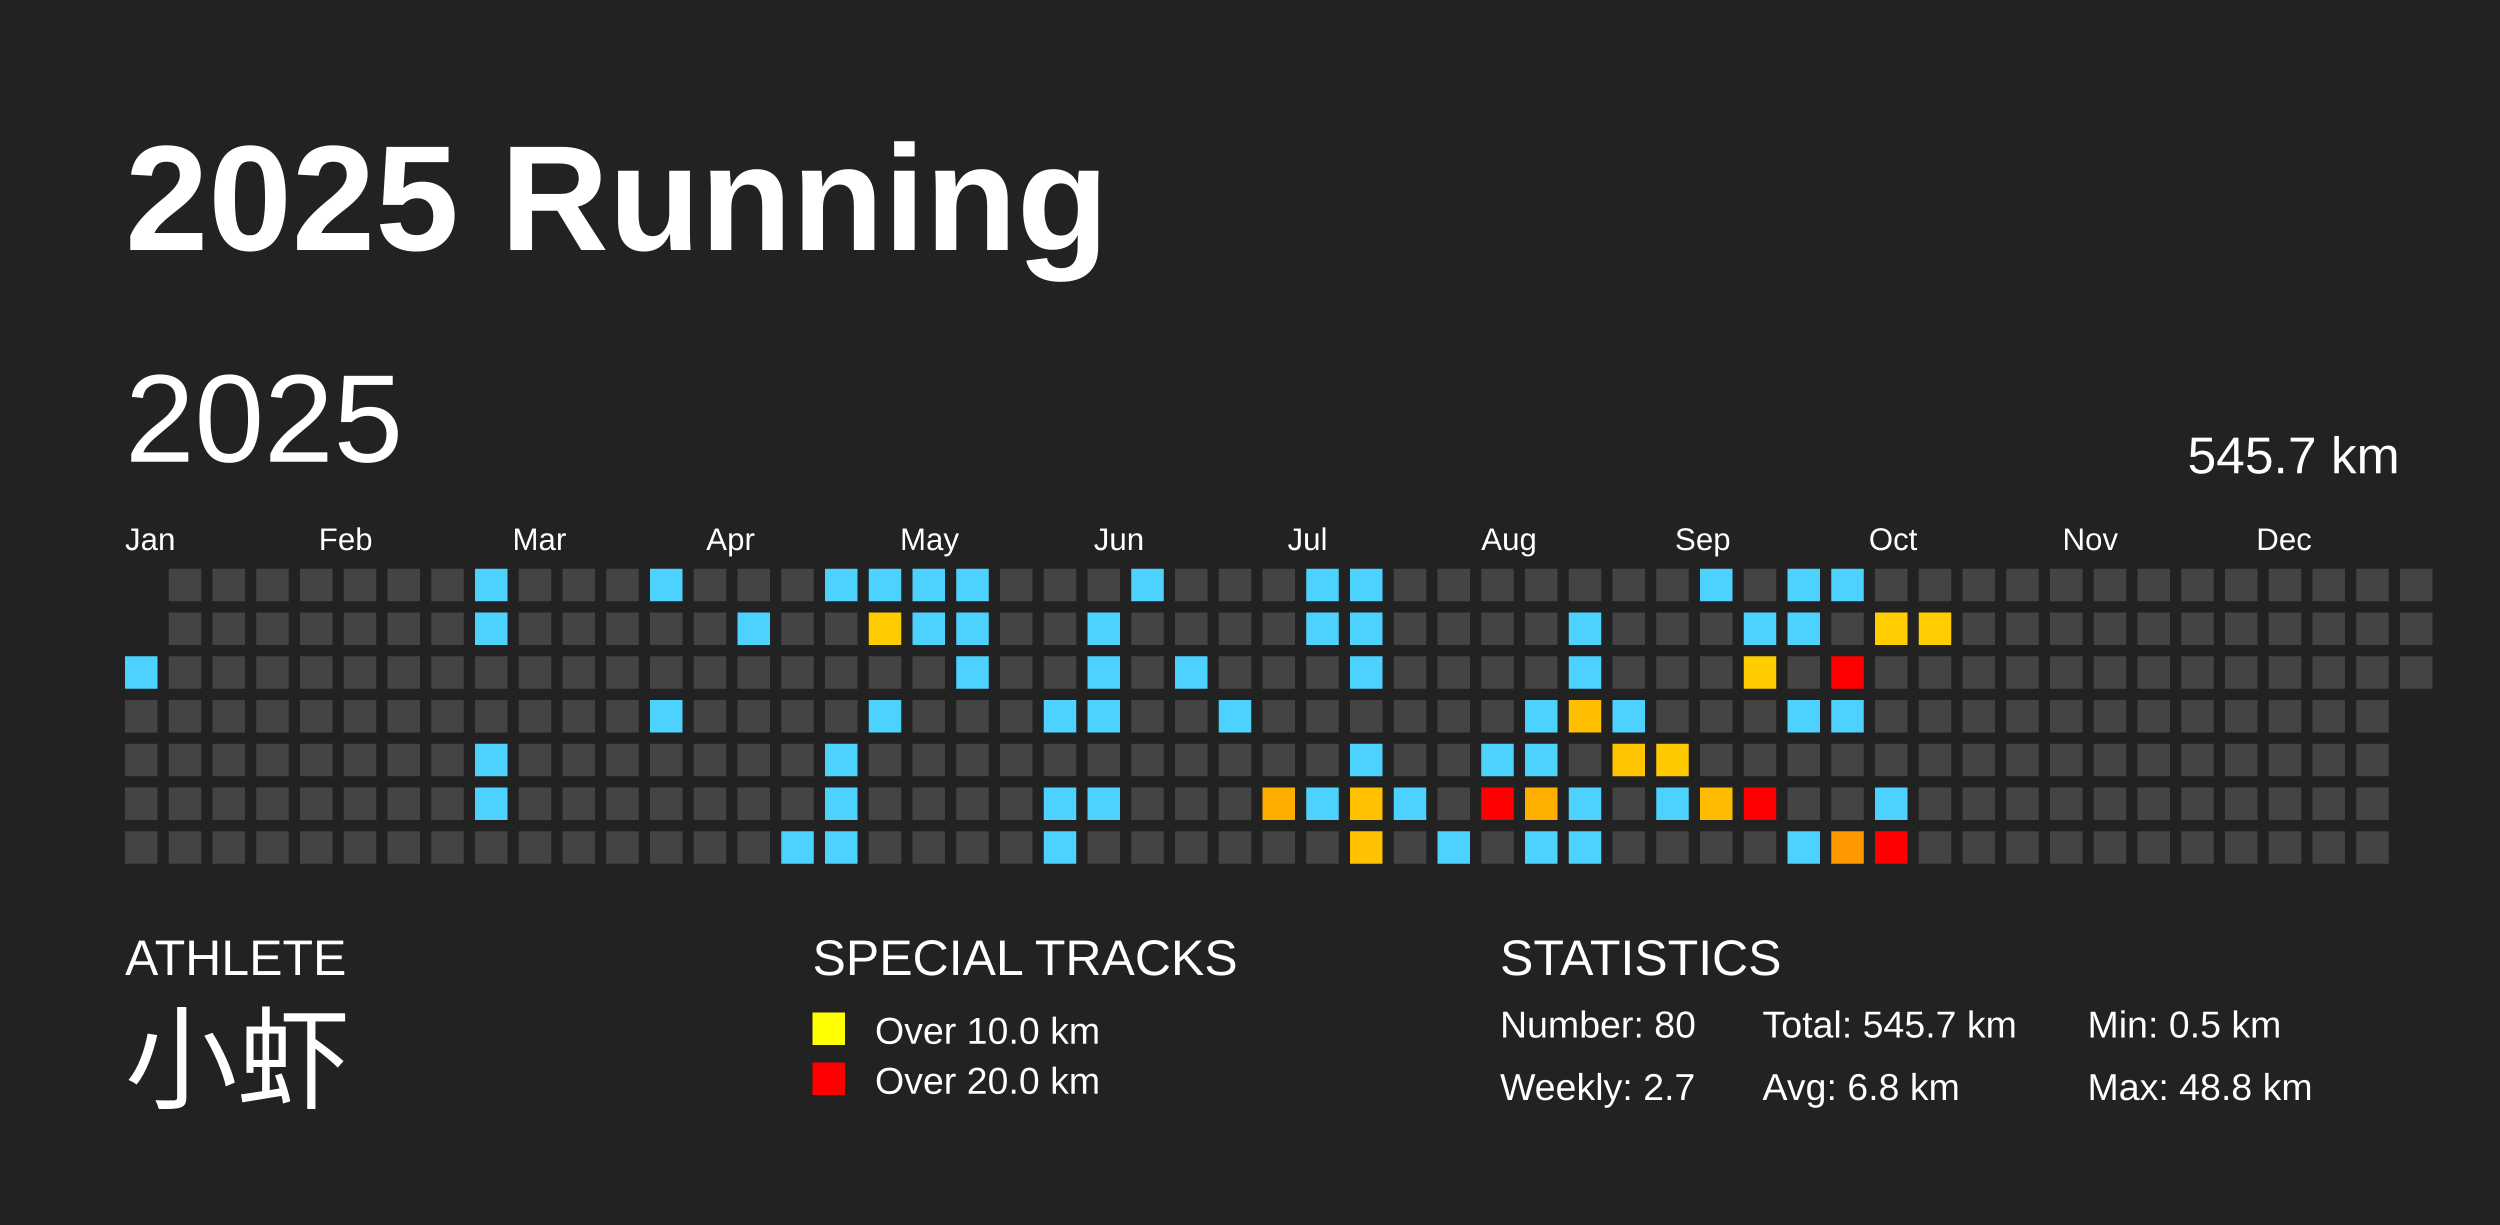
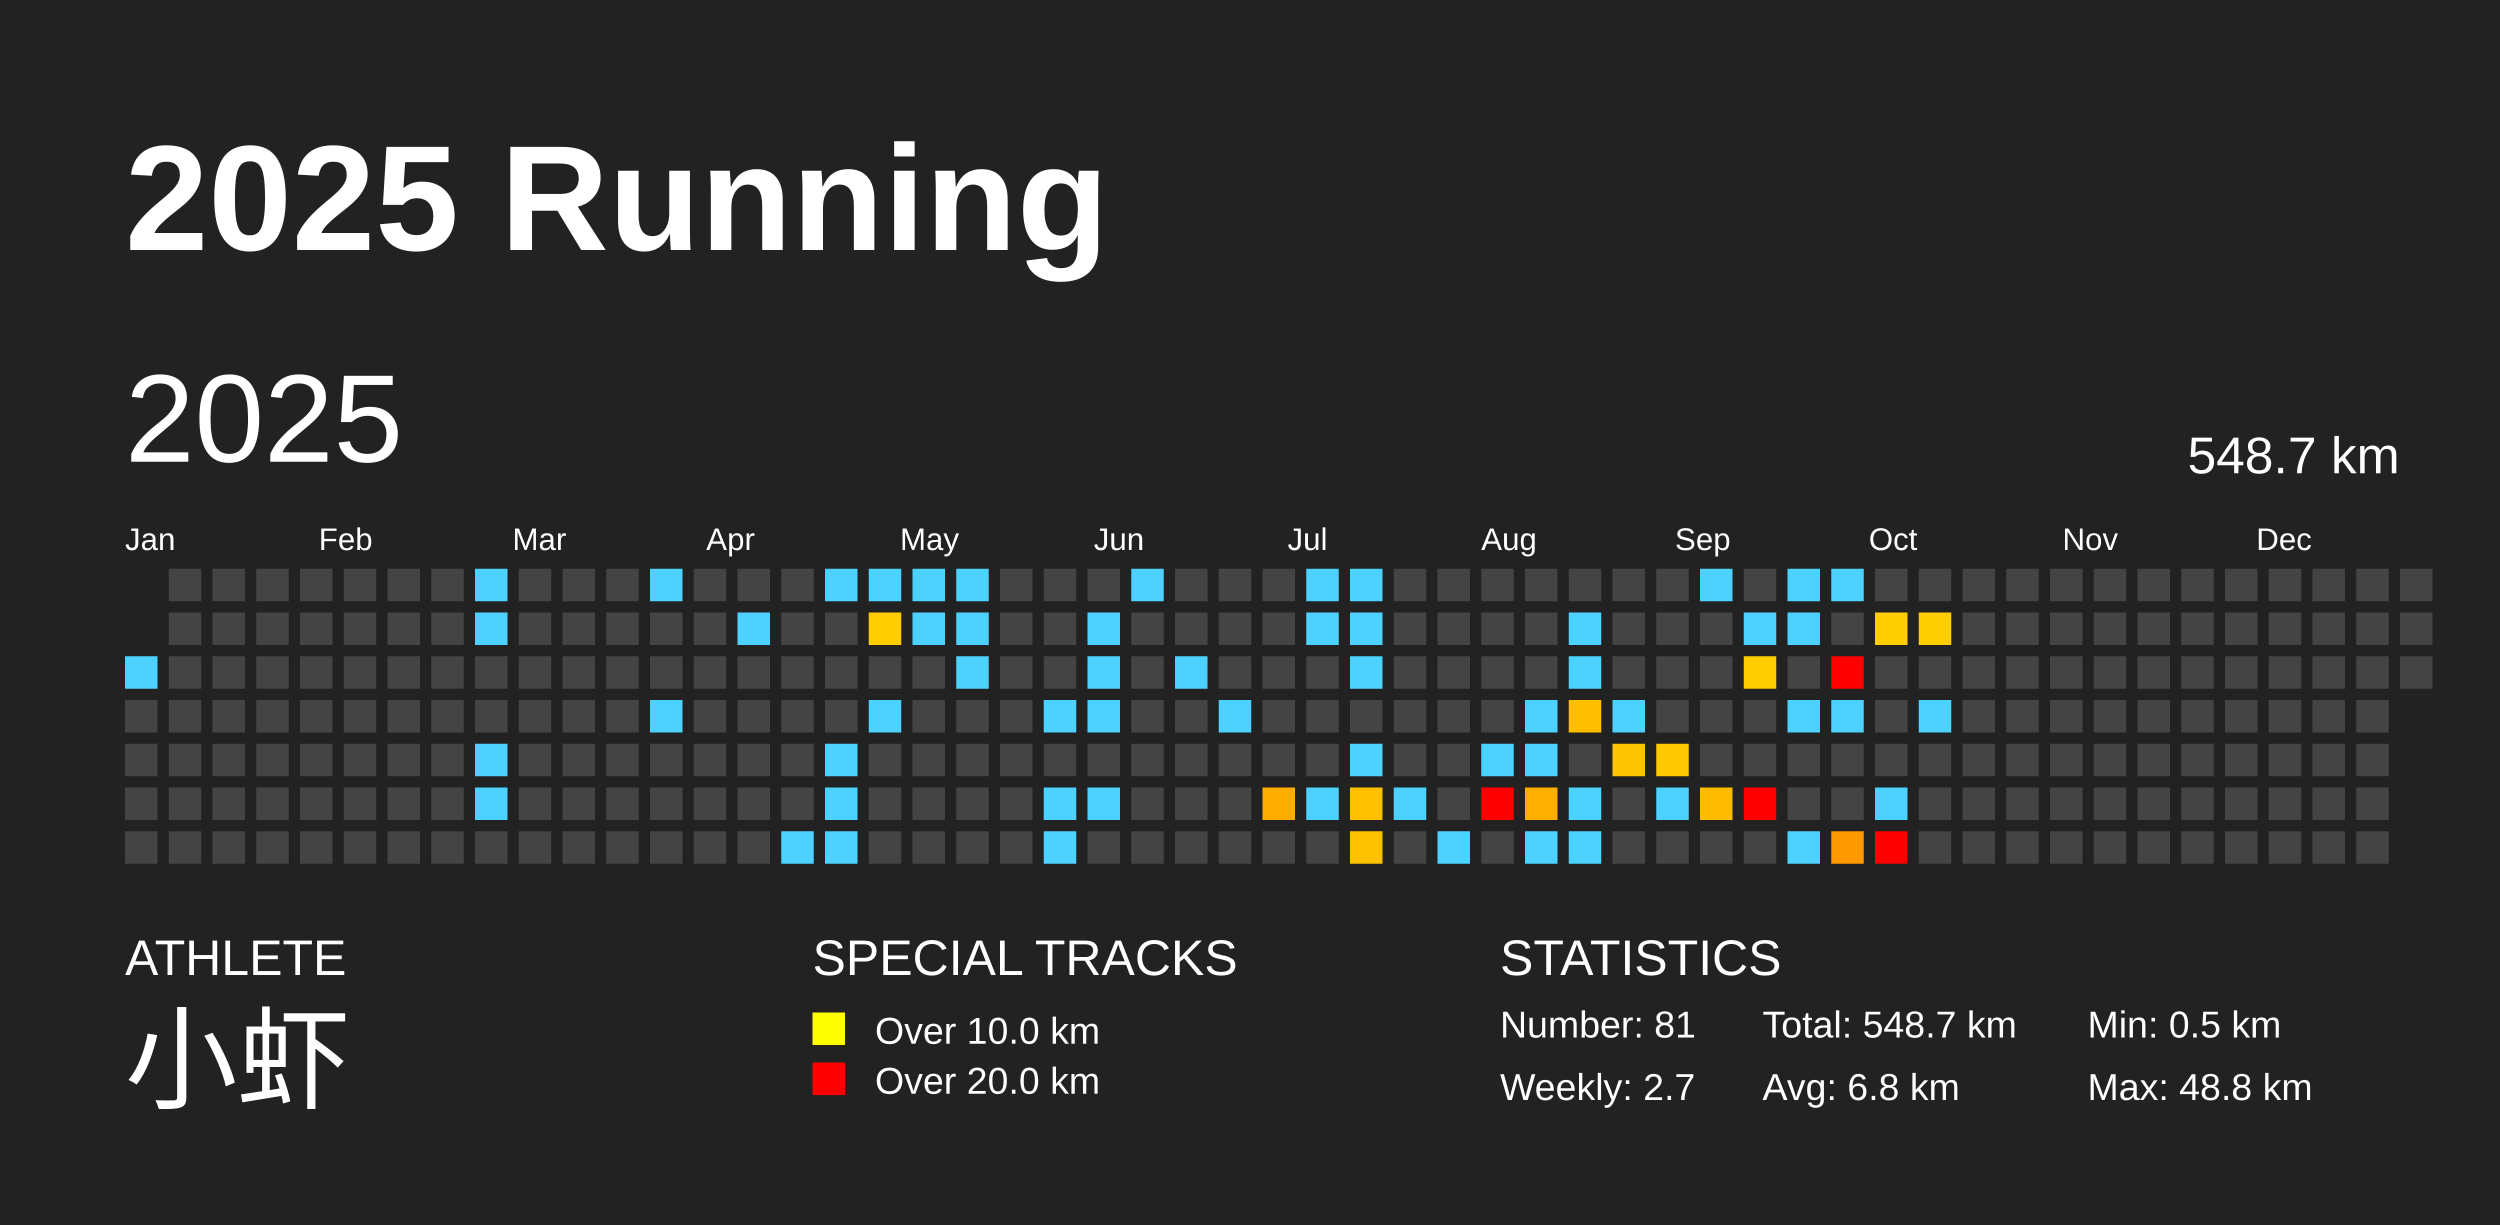
<svg xmlns="http://www.w3.org/2000/svg" baseProfile="full" height="98mm" version="1.1" viewBox="0,0,200,98" width="200mm">
  <defs />
  <rect fill="#222222" height="98" width="200" x="0" y="0" />
  <text fill="#FFFFFF" style="font-size:12px; font-family:Arial; font-weight:bold;" x="10" y="20">2025 Running</text>
  <text fill="#FFFFFF" style="font-size:4px; font-family:Arial" x="10" y="78">ATHLETE</text>
  <text fill="#FFFFFF" style="font-size:9px; font-family:Arial" x="10" y="88">小虾</text>
  <text fill="#FFFFFF" style="font-size:4px; font-family:Arial" x="65" y="78">SPECIAL TRACKS</text>
  <rect fill="yellow" height="2.6" width="2.6" x="65" y="81" />
  <text fill="#FFFFFF" style="font-size:3px; font-family:Arial" x="70" y="83.5">Over 10.0 km</text>
  <rect fill="red" height="2.6" width="2.6" x="65" y="85" />
  <text fill="#FFFFFF" style="font-size:3px; font-family:Arial" x="70" y="87.5">Over 20.0 km</text>
  <text fill="#FFFFFF" style="font-size:4px; font-family:Arial" x="120" y="78">STATISTICS</text>
-   <text fill="#FFFFFF" style="font-size:3px; font-family:Arial" x="120" y="83">Number: 80</text>
+   <text fill="#FFFFFF" style="font-size:3px; font-family:Arial" x="120" y="83">Number: 81</text>
  <text fill="#FFFFFF" style="font-size:3px; font-family:Arial" x="120" y="88">Weekly: 2.7</text>
-   <text fill="#FFFFFF" style="font-size:3px; font-family:Arial" x="141" y="83">Total: 545.7 km</text>
+   <text fill="#FFFFFF" style="font-size:3px; font-family:Arial" x="141" y="83">Total: 548.7 km</text>
  <text fill="#FFFFFF" style="font-size:3px; font-family:Arial" x="141" y="88">Avg: 6.8 km</text>
  <text fill="#FFFFFF" style="font-size:3px; font-family:Arial" x="167" y="83">Min: 0.5 km</text>
  <text fill="#FFFFFF" style="font-size:3px; font-family:Arial" x="167" y="88">Max: 48.8 km</text>
  <text dominant-baseline="hanging" fill="#FFFFFF" style="font-size:10.0px; font-family:Arial;" x="10" y="30">2025</text>
-   <text dominant-baseline="hanging" fill="#FFFFFF" style="font-size:4.125px; font-family:Arial;" x="175" y="35">545.7 km</text>
+   <text dominant-baseline="hanging" fill="#FFFFFF" style="font-size:4.125px; font-family:Arial;" x="175" y="35">548.7 km</text>
  <text fill="#FFFFFF" style="font-size:2.5px; font-family:Arial" x="10.0" y="44">Jan</text>
  <text fill="#FFFFFF" style="font-size:2.5px; font-family:Arial" x="25.5" y="44">Feb</text>
  <text fill="#FFFFFF" style="font-size:2.5px; font-family:Arial" x="41.0" y="44">Mar</text>
  <text fill="#FFFFFF" style="font-size:2.5px; font-family:Arial" x="56.5" y="44">Apr</text>
  <text fill="#FFFFFF" style="font-size:2.5px; font-family:Arial" x="72.0" y="44">May</text>
  <text fill="#FFFFFF" style="font-size:2.5px; font-family:Arial" x="87.5" y="44">Jun</text>
  <text fill="#FFFFFF" style="font-size:2.5px; font-family:Arial" x="103.0" y="44">Jul</text>
  <text fill="#FFFFFF" style="font-size:2.5px; font-family:Arial" x="118.5" y="44">Aug</text>
  <text fill="#FFFFFF" style="font-size:2.5px; font-family:Arial" x="134.0" y="44">Sep</text>
  <text fill="#FFFFFF" style="font-size:2.5px; font-family:Arial" x="149.5" y="44">Oct</text>
  <text fill="#FFFFFF" style="font-size:2.5px; font-family:Arial" x="165.0" y="44">Nov</text>
  <text fill="#FFFFFF" style="font-size:2.5px; font-family:Arial" x="180.5" y="44">Dec</text>
  <rect fill="#4dd2ff" height="2.6" width="2.6" x="10.0" y="52.5" />
  <rect fill="#444444" height="2.6" width="2.6" x="10.0" y="56.0" />
  <rect fill="#444444" height="2.6" width="2.6" x="10.0" y="59.5" />
  <rect fill="#444444" height="2.6" width="2.6" x="10.0" y="63.0" />
  <rect fill="#444444" height="2.6" width="2.6" x="10.0" y="66.5" />
  <rect fill="#444444" height="2.6" width="2.6" x="13.5" y="45.5" />
  <rect fill="#444444" height="2.6" width="2.6" x="13.5" y="49.0" />
  <rect fill="#444444" height="2.6" width="2.6" x="13.5" y="52.5" />
  <rect fill="#444444" height="2.6" width="2.6" x="13.5" y="56.0" />
  <rect fill="#444444" height="2.6" width="2.6" x="13.5" y="59.5" />
  <rect fill="#444444" height="2.6" width="2.6" x="13.5" y="63.0" />
  <rect fill="#444444" height="2.6" width="2.6" x="13.5" y="66.5" />
  <rect fill="#444444" height="2.6" width="2.6" x="17.0" y="45.5" />
  <rect fill="#444444" height="2.6" width="2.6" x="17.0" y="49.0" />
  <rect fill="#444444" height="2.6" width="2.6" x="17.0" y="52.5" />
  <rect fill="#444444" height="2.6" width="2.6" x="17.0" y="56.0" />
  <rect fill="#444444" height="2.6" width="2.6" x="17.0" y="59.5" />
  <rect fill="#444444" height="2.6" width="2.6" x="17.0" y="63.0" />
  <rect fill="#444444" height="2.6" width="2.6" x="17.0" y="66.5" />
  <rect fill="#444444" height="2.6" width="2.6" x="20.5" y="45.5" />
  <rect fill="#444444" height="2.6" width="2.6" x="20.5" y="49.0" />
  <rect fill="#444444" height="2.6" width="2.6" x="20.5" y="52.5" />
  <rect fill="#444444" height="2.6" width="2.6" x="20.5" y="56.0" />
  <rect fill="#444444" height="2.6" width="2.6" x="20.5" y="59.5" />
  <rect fill="#444444" height="2.6" width="2.6" x="20.5" y="63.0" />
  <rect fill="#444444" height="2.6" width="2.6" x="20.5" y="66.5" />
  <rect fill="#444444" height="2.6" width="2.6" x="24.0" y="45.5" />
  <rect fill="#444444" height="2.6" width="2.6" x="24.0" y="49.0" />
  <rect fill="#444444" height="2.6" width="2.6" x="24.0" y="52.5" />
  <rect fill="#444444" height="2.6" width="2.6" x="24.0" y="56.0" />
  <rect fill="#444444" height="2.6" width="2.6" x="24.0" y="59.5" />
  <rect fill="#444444" height="2.6" width="2.6" x="24.0" y="63.0" />
  <rect fill="#444444" height="2.6" width="2.6" x="24.0" y="66.5" />
  <rect fill="#444444" height="2.6" width="2.6" x="27.5" y="45.5" />
  <rect fill="#444444" height="2.6" width="2.6" x="27.5" y="49.0" />
  <rect fill="#444444" height="2.6" width="2.6" x="27.5" y="52.5" />
  <rect fill="#444444" height="2.6" width="2.6" x="27.5" y="56.0" />
  <rect fill="#444444" height="2.6" width="2.6" x="27.5" y="59.5" />
  <rect fill="#444444" height="2.6" width="2.6" x="27.5" y="63.0" />
  <rect fill="#444444" height="2.6" width="2.6" x="27.5" y="66.5" />
  <rect fill="#444444" height="2.6" width="2.6" x="31.0" y="45.5" />
  <rect fill="#444444" height="2.6" width="2.6" x="31.0" y="49.0" />
  <rect fill="#444444" height="2.6" width="2.6" x="31.0" y="52.5" />
  <rect fill="#444444" height="2.6" width="2.6" x="31.0" y="56.0" />
  <rect fill="#444444" height="2.6" width="2.6" x="31.0" y="59.5" />
  <rect fill="#444444" height="2.6" width="2.6" x="31.0" y="63.0" />
  <rect fill="#444444" height="2.6" width="2.6" x="31.0" y="66.5" />
  <rect fill="#444444" height="2.6" width="2.6" x="34.5" y="45.5" />
  <rect fill="#444444" height="2.6" width="2.6" x="34.5" y="49.0" />
  <rect fill="#444444" height="2.6" width="2.6" x="34.5" y="52.5" />
  <rect fill="#444444" height="2.6" width="2.6" x="34.5" y="56.0" />
  <rect fill="#444444" height="2.6" width="2.6" x="34.5" y="59.5" />
  <rect fill="#444444" height="2.6" width="2.6" x="34.5" y="63.0" />
  <rect fill="#444444" height="2.6" width="2.6" x="34.5" y="66.5" />
  <rect fill="#4dd2ff" height="2.6" width="2.6" x="38.0" y="45.5" />
  <rect fill="#4dd2ff" height="2.6" width="2.6" x="38.0" y="49.0" />
  <rect fill="#444444" height="2.6" width="2.6" x="38.0" y="52.5" />
  <rect fill="#444444" height="2.6" width="2.6" x="38.0" y="56.0" />
  <rect fill="#4dd2ff" height="2.6" width="2.6" x="38.0" y="59.5" />
  <rect fill="#4dd2ff" height="2.6" width="2.6" x="38.0" y="63.0" />
  <rect fill="#444444" height="2.6" width="2.6" x="38.0" y="66.5" />
  <rect fill="#444444" height="2.6" width="2.6" x="41.5" y="45.5" />
  <rect fill="#444444" height="2.6" width="2.6" x="41.5" y="49.0" />
  <rect fill="#444444" height="2.6" width="2.6" x="41.5" y="52.5" />
  <rect fill="#444444" height="2.6" width="2.6" x="41.5" y="56.0" />
  <rect fill="#444444" height="2.6" width="2.6" x="41.5" y="59.5" />
  <rect fill="#444444" height="2.6" width="2.6" x="41.5" y="63.0" />
  <rect fill="#444444" height="2.6" width="2.6" x="41.5" y="66.5" />
  <rect fill="#444444" height="2.6" width="2.6" x="45.0" y="45.5" />
  <rect fill="#444444" height="2.6" width="2.6" x="45.0" y="49.0" />
  <rect fill="#444444" height="2.6" width="2.6" x="45.0" y="52.5" />
  <rect fill="#444444" height="2.6" width="2.6" x="45.0" y="56.0" />
  <rect fill="#444444" height="2.6" width="2.6" x="45.0" y="59.5" />
  <rect fill="#444444" height="2.6" width="2.6" x="45.0" y="63.0" />
  <rect fill="#444444" height="2.6" width="2.6" x="45.0" y="66.5" />
  <rect fill="#444444" height="2.6" width="2.6" x="48.5" y="45.5" />
  <rect fill="#444444" height="2.6" width="2.6" x="48.5" y="49.0" />
  <rect fill="#444444" height="2.6" width="2.6" x="48.5" y="52.5" />
  <rect fill="#444444" height="2.6" width="2.6" x="48.5" y="56.0" />
  <rect fill="#444444" height="2.6" width="2.6" x="48.5" y="59.5" />
  <rect fill="#444444" height="2.6" width="2.6" x="48.5" y="63.0" />
  <rect fill="#444444" height="2.6" width="2.6" x="48.5" y="66.5" />
  <rect fill="#4dd2ff" height="2.6" width="2.6" x="52.0" y="45.5" />
  <rect fill="#444444" height="2.6" width="2.6" x="52.0" y="49.0" />
  <rect fill="#444444" height="2.6" width="2.6" x="52.0" y="52.5" />
  <rect fill="#4dd2ff" height="2.6" width="2.6" x="52.0" y="56.0" />
  <rect fill="#444444" height="2.6" width="2.6" x="52.0" y="59.5" />
  <rect fill="#444444" height="2.6" width="2.6" x="52.0" y="63.0" />
  <rect fill="#444444" height="2.6" width="2.6" x="52.0" y="66.5" />
  <rect fill="#444444" height="2.6" width="2.6" x="55.5" y="45.5" />
  <rect fill="#444444" height="2.6" width="2.6" x="55.5" y="49.0" />
  <rect fill="#444444" height="2.6" width="2.6" x="55.5" y="52.5" />
  <rect fill="#444444" height="2.6" width="2.6" x="55.5" y="56.0" />
  <rect fill="#444444" height="2.6" width="2.6" x="55.5" y="59.5" />
  <rect fill="#444444" height="2.6" width="2.6" x="55.5" y="63.0" />
  <rect fill="#444444" height="2.6" width="2.6" x="55.5" y="66.5" />
  <rect fill="#444444" height="2.6" width="2.6" x="59.0" y="45.5" />
  <rect fill="#4dd2ff" height="2.6" width="2.6" x="59.0" y="49.0" />
  <rect fill="#444444" height="2.6" width="2.6" x="59.0" y="52.5" />
  <rect fill="#444444" height="2.6" width="2.6" x="59.0" y="56.0" />
  <rect fill="#444444" height="2.6" width="2.6" x="59.0" y="59.5" />
  <rect fill="#444444" height="2.6" width="2.6" x="59.0" y="63.0" />
  <rect fill="#444444" height="2.6" width="2.6" x="59.0" y="66.5" />
  <rect fill="#444444" height="2.6" width="2.6" x="62.5" y="45.5" />
  <rect fill="#444444" height="2.6" width="2.6" x="62.5" y="49.0" />
  <rect fill="#444444" height="2.6" width="2.6" x="62.5" y="52.5" />
  <rect fill="#444444" height="2.6" width="2.6" x="62.5" y="56.0" />
  <rect fill="#444444" height="2.6" width="2.6" x="62.5" y="59.5" />
  <rect fill="#444444" height="2.6" width="2.6" x="62.5" y="63.0" />
  <rect fill="#4dd2ff" height="2.6" width="2.6" x="62.5" y="66.5" />
  <rect fill="#4dd2ff" height="2.6" width="2.6" x="66.0" y="45.5" />
  <rect fill="#444444" height="2.6" width="2.6" x="66.0" y="49.0" />
  <rect fill="#444444" height="2.6" width="2.6" x="66.0" y="52.5" />
  <rect fill="#444444" height="2.6" width="2.6" x="66.0" y="56.0" />
  <rect fill="#4dd2ff" height="2.6" width="2.6" x="66.0" y="59.5" />
  <rect fill="#4dd2ff" height="2.6" width="2.6" x="66.0" y="63.0" />
  <rect fill="#4dd2ff" height="2.6" width="2.6" x="66.0" y="66.5" />
  <rect fill="#4dd2ff" height="2.6" width="2.6" x="69.5" y="45.5" />
  <rect fill="#ffcc00" height="2.6" width="2.6" x="69.5" y="49.0" />
  <rect fill="#444444" height="2.6" width="2.6" x="69.5" y="52.5" />
  <rect fill="#4dd2ff" height="2.6" width="2.6" x="69.5" y="56.0" />
  <rect fill="#444444" height="2.6" width="2.6" x="69.5" y="59.5" />
  <rect fill="#444444" height="2.6" width="2.6" x="69.5" y="63.0" />
  <rect fill="#444444" height="2.6" width="2.6" x="69.5" y="66.5" />
  <rect fill="#4dd2ff" height="2.6" width="2.6" x="73.0" y="45.5" />
  <rect fill="#4dd2ff" height="2.6" width="2.6" x="73.0" y="49.0" />
  <rect fill="#444444" height="2.6" width="2.6" x="73.0" y="52.5" />
  <rect fill="#444444" height="2.6" width="2.6" x="73.0" y="56.0" />
  <rect fill="#444444" height="2.6" width="2.6" x="73.0" y="59.5" />
  <rect fill="#444444" height="2.6" width="2.6" x="73.0" y="63.0" />
  <rect fill="#444444" height="2.6" width="2.6" x="73.0" y="66.5" />
  <rect fill="#4dd2ff" height="2.6" width="2.6" x="76.5" y="45.5" />
  <rect fill="#4dd2ff" height="2.6" width="2.6" x="76.5" y="49.0" />
  <rect fill="#4dd2ff" height="2.6" width="2.6" x="76.5" y="52.5" />
  <rect fill="#444444" height="2.6" width="2.6" x="76.5" y="56.0" />
  <rect fill="#444444" height="2.6" width="2.6" x="76.5" y="59.5" />
  <rect fill="#444444" height="2.6" width="2.6" x="76.5" y="63.0" />
  <rect fill="#444444" height="2.6" width="2.6" x="76.5" y="66.5" />
  <rect fill="#444444" height="2.6" width="2.6" x="80.0" y="45.5" />
  <rect fill="#444444" height="2.6" width="2.6" x="80.0" y="49.0" />
  <rect fill="#444444" height="2.6" width="2.6" x="80.0" y="52.5" />
  <rect fill="#444444" height="2.6" width="2.6" x="80.0" y="56.0" />
  <rect fill="#444444" height="2.6" width="2.6" x="80.0" y="59.5" />
  <rect fill="#444444" height="2.6" width="2.6" x="80.0" y="63.0" />
  <rect fill="#444444" height="2.6" width="2.6" x="80.0" y="66.5" />
  <rect fill="#444444" height="2.6" width="2.6" x="83.5" y="45.5" />
  <rect fill="#444444" height="2.6" width="2.6" x="83.5" y="49.0" />
  <rect fill="#444444" height="2.6" width="2.6" x="83.5" y="52.5" />
  <rect fill="#4dd2ff" height="2.6" width="2.6" x="83.5" y="56.0" />
  <rect fill="#444444" height="2.6" width="2.6" x="83.5" y="59.5" />
  <rect fill="#4dd2ff" height="2.6" width="2.6" x="83.5" y="63.0" />
  <rect fill="#4dd2ff" height="2.6" width="2.6" x="83.5" y="66.5" />
  <rect fill="#444444" height="2.6" width="2.6" x="87.0" y="45.5" />
  <rect fill="#4dd2ff" height="2.6" width="2.6" x="87.0" y="49.0" />
  <rect fill="#4dd2ff" height="2.6" width="2.6" x="87.0" y="52.5" />
  <rect fill="#4dd2ff" height="2.6" width="2.6" x="87.0" y="56.0" />
  <rect fill="#444444" height="2.6" width="2.6" x="87.0" y="59.5" />
  <rect fill="#4dd2ff" height="2.6" width="2.6" x="87.0" y="63.0" />
  <rect fill="#444444" height="2.6" width="2.6" x="87.0" y="66.5" />
  <rect fill="#4dd2ff" height="2.6" width="2.6" x="90.5" y="45.5" />
  <rect fill="#444444" height="2.6" width="2.6" x="90.5" y="49.0" />
  <rect fill="#444444" height="2.6" width="2.6" x="90.5" y="52.5" />
  <rect fill="#444444" height="2.6" width="2.6" x="90.5" y="56.0" />
  <rect fill="#444444" height="2.6" width="2.6" x="90.5" y="59.5" />
  <rect fill="#444444" height="2.6" width="2.6" x="90.5" y="63.0" />
  <rect fill="#444444" height="2.6" width="2.6" x="90.5" y="66.5" />
  <rect fill="#444444" height="2.6" width="2.6" x="94.0" y="45.5" />
  <rect fill="#444444" height="2.6" width="2.6" x="94.0" y="49.0" />
  <rect fill="#4dd2ff" height="2.6" width="2.6" x="94.0" y="52.5" />
  <rect fill="#444444" height="2.6" width="2.6" x="94.0" y="56.0" />
  <rect fill="#444444" height="2.6" width="2.6" x="94.0" y="59.5" />
  <rect fill="#444444" height="2.6" width="2.6" x="94.0" y="63.0" />
  <rect fill="#444444" height="2.6" width="2.6" x="94.0" y="66.5" />
  <rect fill="#444444" height="2.6" width="2.6" x="97.5" y="45.5" />
  <rect fill="#444444" height="2.6" width="2.6" x="97.5" y="49.0" />
  <rect fill="#444444" height="2.6" width="2.6" x="97.5" y="52.5" />
  <rect fill="#4dd2ff" height="2.6" width="2.6" x="97.5" y="56.0" />
  <rect fill="#444444" height="2.6" width="2.6" x="97.5" y="59.5" />
  <rect fill="#444444" height="2.6" width="2.6" x="97.5" y="63.0" />
  <rect fill="#444444" height="2.6" width="2.6" x="97.5" y="66.5" />
  <rect fill="#444444" height="2.6" width="2.6" x="101.0" y="45.5" />
  <rect fill="#444444" height="2.6" width="2.6" x="101.0" y="49.0" />
  <rect fill="#444444" height="2.6" width="2.6" x="101.0" y="52.5" />
  <rect fill="#444444" height="2.6" width="2.6" x="101.0" y="56.0" />
  <rect fill="#444444" height="2.6" width="2.6" x="101.0" y="59.5" />
  <rect fill="#ffae00" height="2.6" width="2.6" x="101.0" y="63.0" />
  <rect fill="#444444" height="2.6" width="2.6" x="101.0" y="66.5" />
  <rect fill="#4dd2ff" height="2.6" width="2.6" x="104.5" y="45.5" />
  <rect fill="#4dd2ff" height="2.6" width="2.6" x="104.5" y="49.0" />
  <rect fill="#444444" height="2.6" width="2.6" x="104.5" y="52.5" />
  <rect fill="#444444" height="2.6" width="2.6" x="104.5" y="56.0" />
  <rect fill="#444444" height="2.6" width="2.6" x="104.5" y="59.5" />
  <rect fill="#4dd2ff" height="2.6" width="2.6" x="104.5" y="63.0" />
  <rect fill="#444444" height="2.6" width="2.6" x="104.5" y="66.5" />
  <rect fill="#4dd2ff" height="2.6" width="2.6" x="108.0" y="45.5" />
  <rect fill="#4dd2ff" height="2.6" width="2.6" x="108.0" y="49.0" />
  <rect fill="#4dd2ff" height="2.6" width="2.6" x="108.0" y="52.5" />
  <rect fill="#444444" height="2.6" width="2.6" x="108.0" y="56.0" />
  <rect fill="#4dd2ff" height="2.6" width="2.6" x="108.0" y="59.5" />
  <rect fill="#ffc000" height="2.6" width="2.6" x="108.0" y="63.0" />
  <rect fill="#ffc200" height="2.6" width="2.6" x="108.0" y="66.5" />
  <rect fill="#444444" height="2.6" width="2.6" x="111.5" y="45.5" />
  <rect fill="#444444" height="2.6" width="2.6" x="111.5" y="49.0" />
  <rect fill="#444444" height="2.6" width="2.6" x="111.5" y="52.5" />
  <rect fill="#444444" height="2.6" width="2.6" x="111.5" y="56.0" />
  <rect fill="#444444" height="2.6" width="2.6" x="111.5" y="59.5" />
  <rect fill="#4dd2ff" height="2.6" width="2.6" x="111.5" y="63.0" />
  <rect fill="#444444" height="2.6" width="2.6" x="111.5" y="66.5" />
  <rect fill="#444444" height="2.6" width="2.6" x="115.0" y="45.5" />
  <rect fill="#444444" height="2.6" width="2.6" x="115.0" y="49.0" />
  <rect fill="#444444" height="2.6" width="2.6" x="115.0" y="52.5" />
  <rect fill="#444444" height="2.6" width="2.6" x="115.0" y="56.0" />
  <rect fill="#444444" height="2.6" width="2.6" x="115.0" y="59.5" />
  <rect fill="#444444" height="2.6" width="2.6" x="115.0" y="63.0" />
  <rect fill="#4dd2ff" height="2.6" width="2.6" x="115.0" y="66.5" />
  <rect fill="#444444" height="2.6" width="2.6" x="118.5" y="45.5" />
  <rect fill="#444444" height="2.6" width="2.6" x="118.5" y="49.0" />
  <rect fill="#444444" height="2.6" width="2.6" x="118.5" y="52.5" />
  <rect fill="#444444" height="2.6" width="2.6" x="118.5" y="56.0" />
  <rect fill="#4dd2ff" height="2.6" width="2.6" x="118.5" y="59.5" />
  <rect fill="red" height="2.6" width="2.6" x="118.5" y="63.0" />
  <rect fill="#444444" height="2.6" width="2.6" x="118.5" y="66.5" />
  <rect fill="#444444" height="2.6" width="2.6" x="122.0" y="45.5" />
  <rect fill="#444444" height="2.6" width="2.6" x="122.0" y="49.0" />
  <rect fill="#444444" height="2.6" width="2.6" x="122.0" y="52.5" />
  <rect fill="#4dd2ff" height="2.6" width="2.6" x="122.0" y="56.0" />
  <rect fill="#4dd2ff" height="2.6" width="2.6" x="122.0" y="59.5" />
  <rect fill="#ffaf00" height="2.6" width="2.6" x="122.0" y="63.0" />
  <rect fill="#4dd2ff" height="2.6" width="2.6" x="122.0" y="66.5" />
  <rect fill="#444444" height="2.6" width="2.6" x="125.5" y="45.5" />
  <rect fill="#4dd2ff" height="2.6" width="2.6" x="125.5" y="49.0" />
  <rect fill="#4dd2ff" height="2.6" width="2.6" x="125.5" y="52.5" />
  <rect fill="#ffbe00" height="2.6" width="2.6" x="125.5" y="56.0" />
  <rect fill="#444444" height="2.6" width="2.6" x="125.5" y="59.5" />
  <rect fill="#4dd2ff" height="2.6" width="2.6" x="125.5" y="63.0" />
  <rect fill="#4dd2ff" height="2.6" width="2.6" x="125.5" y="66.5" />
  <rect fill="#444444" height="2.6" width="2.6" x="129.0" y="45.5" />
  <rect fill="#444444" height="2.6" width="2.6" x="129.0" y="49.0" />
  <rect fill="#444444" height="2.6" width="2.6" x="129.0" y="52.5" />
  <rect fill="#4dd2ff" height="2.6" width="2.6" x="129.0" y="56.0" />
  <rect fill="#ffc400" height="2.6" width="2.6" x="129.0" y="59.5" />
  <rect fill="#444444" height="2.6" width="2.6" x="129.0" y="63.0" />
  <rect fill="#444444" height="2.6" width="2.6" x="129.0" y="66.5" />
  <rect fill="#444444" height="2.6" width="2.6" x="132.5" y="45.5" />
  <rect fill="#444444" height="2.6" width="2.6" x="132.5" y="49.0" />
  <rect fill="#444444" height="2.6" width="2.6" x="132.5" y="52.5" />
  <rect fill="#444444" height="2.6" width="2.6" x="132.5" y="56.0" />
  <rect fill="#ffc900" height="2.6" width="2.6" x="132.5" y="59.5" />
  <rect fill="#4dd2ff" height="2.6" width="2.6" x="132.5" y="63.0" />
  <rect fill="#444444" height="2.6" width="2.6" x="132.5" y="66.5" />
  <rect fill="#4dd2ff" height="2.6" width="2.6" x="136.0" y="45.5" />
  <rect fill="#444444" height="2.6" width="2.6" x="136.0" y="49.0" />
  <rect fill="#444444" height="2.6" width="2.6" x="136.0" y="52.5" />
  <rect fill="#444444" height="2.6" width="2.6" x="136.0" y="56.0" />
  <rect fill="#444444" height="2.6" width="2.6" x="136.0" y="59.5" />
  <rect fill="#ffbb00" height="2.6" width="2.6" x="136.0" y="63.0" />
  <rect fill="#444444" height="2.6" width="2.6" x="136.0" y="66.5" />
  <rect fill="#444444" height="2.6" width="2.6" x="139.5" y="45.5" />
  <rect fill="#4dd2ff" height="2.6" width="2.6" x="139.5" y="49.0" />
  <rect fill="#ffcc00" height="2.6" width="2.6" x="139.5" y="52.5" />
  <rect fill="#444444" height="2.6" width="2.6" x="139.5" y="56.0" />
  <rect fill="#444444" height="2.6" width="2.6" x="139.5" y="59.5" />
  <rect fill="red" height="2.6" width="2.6" x="139.5" y="63.0" />
  <rect fill="#444444" height="2.6" width="2.6" x="139.5" y="66.5" />
  <rect fill="#4dd2ff" height="2.6" width="2.6" x="143.0" y="45.5" />
  <rect fill="#4dd2ff" height="2.6" width="2.6" x="143.0" y="49.0" />
  <rect fill="#444444" height="2.6" width="2.6" x="143.0" y="52.5" />
  <rect fill="#4dd2ff" height="2.6" width="2.6" x="143.0" y="56.0" />
  <rect fill="#444444" height="2.6" width="2.6" x="143.0" y="59.5" />
  <rect fill="#444444" height="2.6" width="2.6" x="143.0" y="63.0" />
  <rect fill="#4dd2ff" height="2.6" width="2.6" x="143.0" y="66.5" />
  <rect fill="#4dd2ff" height="2.6" width="2.6" x="146.5" y="45.5" />
  <rect fill="#444444" height="2.6" width="2.6" x="146.5" y="49.0" />
  <rect fill="red" height="2.6" width="2.6" x="146.5" y="52.5" />
  <rect fill="#4dd2ff" height="2.6" width="2.6" x="146.5" y="56.0" />
  <rect fill="#444444" height="2.6" width="2.6" x="146.5" y="59.5" />
  <rect fill="#444444" height="2.6" width="2.6" x="146.5" y="63.0" />
  <rect fill="#ff9900" height="2.6" width="2.6" x="146.5" y="66.5" />
  <rect fill="#444444" height="2.6" width="2.6" x="150.0" y="45.5" />
  <rect fill="#ffcd00" height="2.6" width="2.6" x="150.0" y="49.0" />
  <rect fill="#444444" height="2.6" width="2.6" x="150.0" y="52.5" />
  <rect fill="#444444" height="2.6" width="2.6" x="150.0" y="56.0" />
  <rect fill="#444444" height="2.6" width="2.6" x="150.0" y="59.5" />
  <rect fill="#4dd2ff" height="2.6" width="2.6" x="150.0" y="63.0" />
  <rect fill="red" height="2.6" width="2.6" x="150.0" y="66.5" />
  <rect fill="#444444" height="2.6" width="2.6" x="153.5" y="45.5" />
  <rect fill="#ffcd00" height="2.6" width="2.6" x="153.5" y="49.0" />
  <rect fill="#444444" height="2.6" width="2.6" x="153.5" y="52.5" />
-   <rect fill="#444444" height="2.6" width="2.6" x="153.5" y="56.0" />
+   <rect fill="#4dd2ff" height="2.6" width="2.6" x="153.5" y="56.0" />
  <rect fill="#444444" height="2.6" width="2.6" x="153.5" y="59.5" />
  <rect fill="#444444" height="2.6" width="2.6" x="153.5" y="63.0" />
  <rect fill="#444444" height="2.6" width="2.6" x="153.5" y="66.5" />
  <rect fill="#444444" height="2.6" width="2.6" x="157.0" y="45.5" />
  <rect fill="#444444" height="2.6" width="2.6" x="157.0" y="49.0" />
  <rect fill="#444444" height="2.6" width="2.6" x="157.0" y="52.5" />
  <rect fill="#444444" height="2.6" width="2.6" x="157.0" y="56.0" />
  <rect fill="#444444" height="2.6" width="2.6" x="157.0" y="59.5" />
  <rect fill="#444444" height="2.6" width="2.6" x="157.0" y="63.0" />
  <rect fill="#444444" height="2.6" width="2.6" x="157.0" y="66.5" />
  <rect fill="#444444" height="2.6" width="2.6" x="160.5" y="45.5" />
  <rect fill="#444444" height="2.6" width="2.6" x="160.5" y="49.0" />
  <rect fill="#444444" height="2.6" width="2.6" x="160.5" y="52.5" />
  <rect fill="#444444" height="2.6" width="2.6" x="160.5" y="56.0" />
  <rect fill="#444444" height="2.6" width="2.6" x="160.5" y="59.5" />
  <rect fill="#444444" height="2.6" width="2.6" x="160.5" y="63.0" />
  <rect fill="#444444" height="2.6" width="2.6" x="160.5" y="66.5" />
  <rect fill="#444444" height="2.6" width="2.6" x="164.0" y="45.5" />
  <rect fill="#444444" height="2.6" width="2.6" x="164.0" y="49.0" />
  <rect fill="#444444" height="2.6" width="2.6" x="164.0" y="52.5" />
  <rect fill="#444444" height="2.6" width="2.6" x="164.0" y="56.0" />
  <rect fill="#444444" height="2.6" width="2.6" x="164.0" y="59.5" />
  <rect fill="#444444" height="2.6" width="2.6" x="164.0" y="63.0" />
  <rect fill="#444444" height="2.6" width="2.6" x="164.0" y="66.5" />
  <rect fill="#444444" height="2.6" width="2.6" x="167.5" y="45.5" />
  <rect fill="#444444" height="2.6" width="2.6" x="167.5" y="49.0" />
  <rect fill="#444444" height="2.6" width="2.6" x="167.5" y="52.5" />
  <rect fill="#444444" height="2.6" width="2.6" x="167.5" y="56.0" />
  <rect fill="#444444" height="2.6" width="2.6" x="167.5" y="59.5" />
  <rect fill="#444444" height="2.6" width="2.6" x="167.5" y="63.0" />
  <rect fill="#444444" height="2.6" width="2.6" x="167.5" y="66.5" />
  <rect fill="#444444" height="2.6" width="2.6" x="171.0" y="45.5" />
  <rect fill="#444444" height="2.6" width="2.6" x="171.0" y="49.0" />
  <rect fill="#444444" height="2.6" width="2.6" x="171.0" y="52.5" />
  <rect fill="#444444" height="2.6" width="2.6" x="171.0" y="56.0" />
  <rect fill="#444444" height="2.6" width="2.6" x="171.0" y="59.5" />
  <rect fill="#444444" height="2.6" width="2.6" x="171.0" y="63.0" />
  <rect fill="#444444" height="2.6" width="2.6" x="171.0" y="66.5" />
  <rect fill="#444444" height="2.6" width="2.6" x="174.5" y="45.5" />
  <rect fill="#444444" height="2.6" width="2.6" x="174.5" y="49.0" />
  <rect fill="#444444" height="2.6" width="2.6" x="174.5" y="52.5" />
  <rect fill="#444444" height="2.6" width="2.6" x="174.5" y="56.0" />
  <rect fill="#444444" height="2.6" width="2.6" x="174.5" y="59.5" />
  <rect fill="#444444" height="2.6" width="2.6" x="174.5" y="63.0" />
  <rect fill="#444444" height="2.6" width="2.6" x="174.5" y="66.5" />
  <rect fill="#444444" height="2.6" width="2.6" x="178.0" y="45.5" />
  <rect fill="#444444" height="2.6" width="2.6" x="178.0" y="49.0" />
  <rect fill="#444444" height="2.6" width="2.6" x="178.0" y="52.5" />
  <rect fill="#444444" height="2.6" width="2.6" x="178.0" y="56.0" />
  <rect fill="#444444" height="2.6" width="2.6" x="178.0" y="59.5" />
  <rect fill="#444444" height="2.6" width="2.6" x="178.0" y="63.0" />
  <rect fill="#444444" height="2.6" width="2.6" x="178.0" y="66.5" />
  <rect fill="#444444" height="2.6" width="2.6" x="181.5" y="45.5" />
  <rect fill="#444444" height="2.6" width="2.6" x="181.5" y="49.0" />
  <rect fill="#444444" height="2.6" width="2.6" x="181.5" y="52.5" />
  <rect fill="#444444" height="2.6" width="2.6" x="181.5" y="56.0" />
  <rect fill="#444444" height="2.6" width="2.6" x="181.5" y="59.5" />
  <rect fill="#444444" height="2.6" width="2.6" x="181.5" y="63.0" />
  <rect fill="#444444" height="2.6" width="2.6" x="181.5" y="66.5" />
  <rect fill="#444444" height="2.6" width="2.6" x="185.0" y="45.5" />
  <rect fill="#444444" height="2.6" width="2.6" x="185.0" y="49.0" />
  <rect fill="#444444" height="2.6" width="2.6" x="185.0" y="52.5" />
  <rect fill="#444444" height="2.6" width="2.6" x="185.0" y="56.0" />
  <rect fill="#444444" height="2.6" width="2.6" x="185.0" y="59.5" />
  <rect fill="#444444" height="2.6" width="2.6" x="185.0" y="63.0" />
  <rect fill="#444444" height="2.6" width="2.6" x="185.0" y="66.5" />
  <rect fill="#444444" height="2.6" width="2.6" x="188.5" y="45.5" />
  <rect fill="#444444" height="2.6" width="2.6" x="188.5" y="49.0" />
  <rect fill="#444444" height="2.6" width="2.6" x="188.5" y="52.5" />
  <rect fill="#444444" height="2.6" width="2.6" x="188.5" y="56.0" />
  <rect fill="#444444" height="2.6" width="2.6" x="188.5" y="59.5" />
  <rect fill="#444444" height="2.6" width="2.6" x="188.5" y="63.0" />
  <rect fill="#444444" height="2.6" width="2.6" x="188.5" y="66.5" />
  <rect fill="#444444" height="2.6" width="2.6" x="192.0" y="45.5" />
  <rect fill="#444444" height="2.6" width="2.6" x="192.0" y="49.0" />
  <rect fill="#444444" height="2.6" width="2.6" x="192.0" y="52.5" />
</svg>
